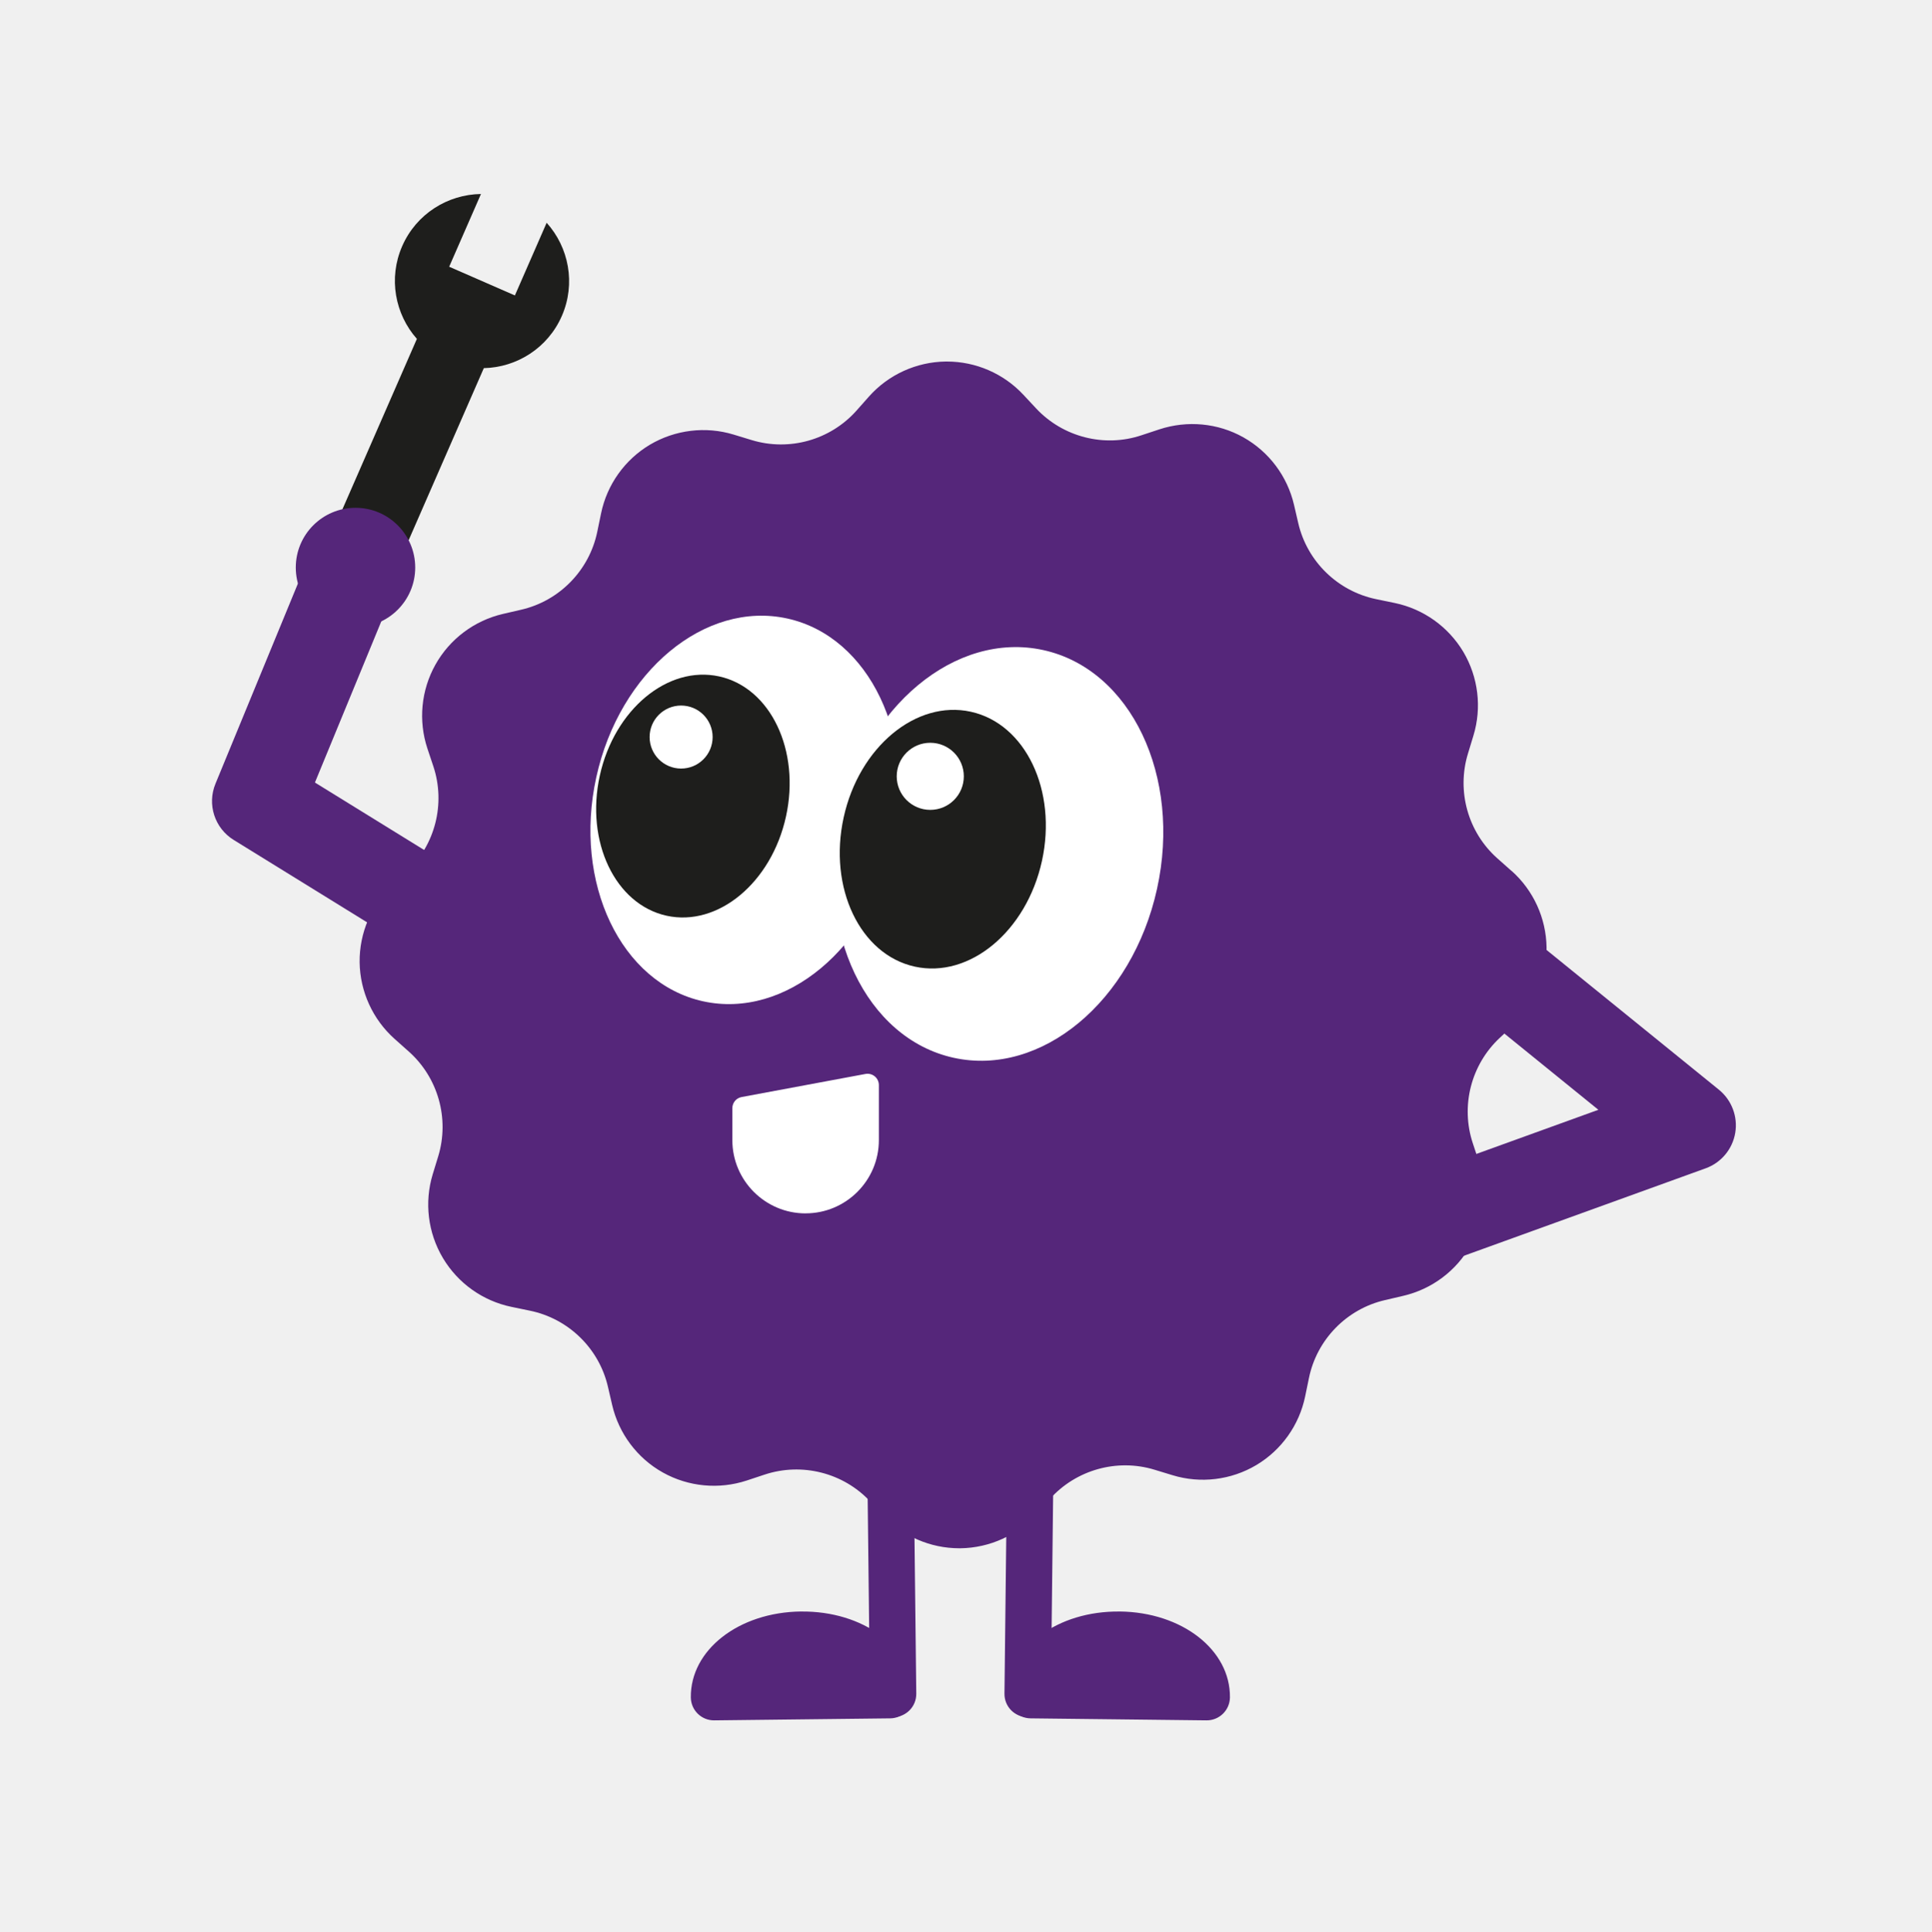
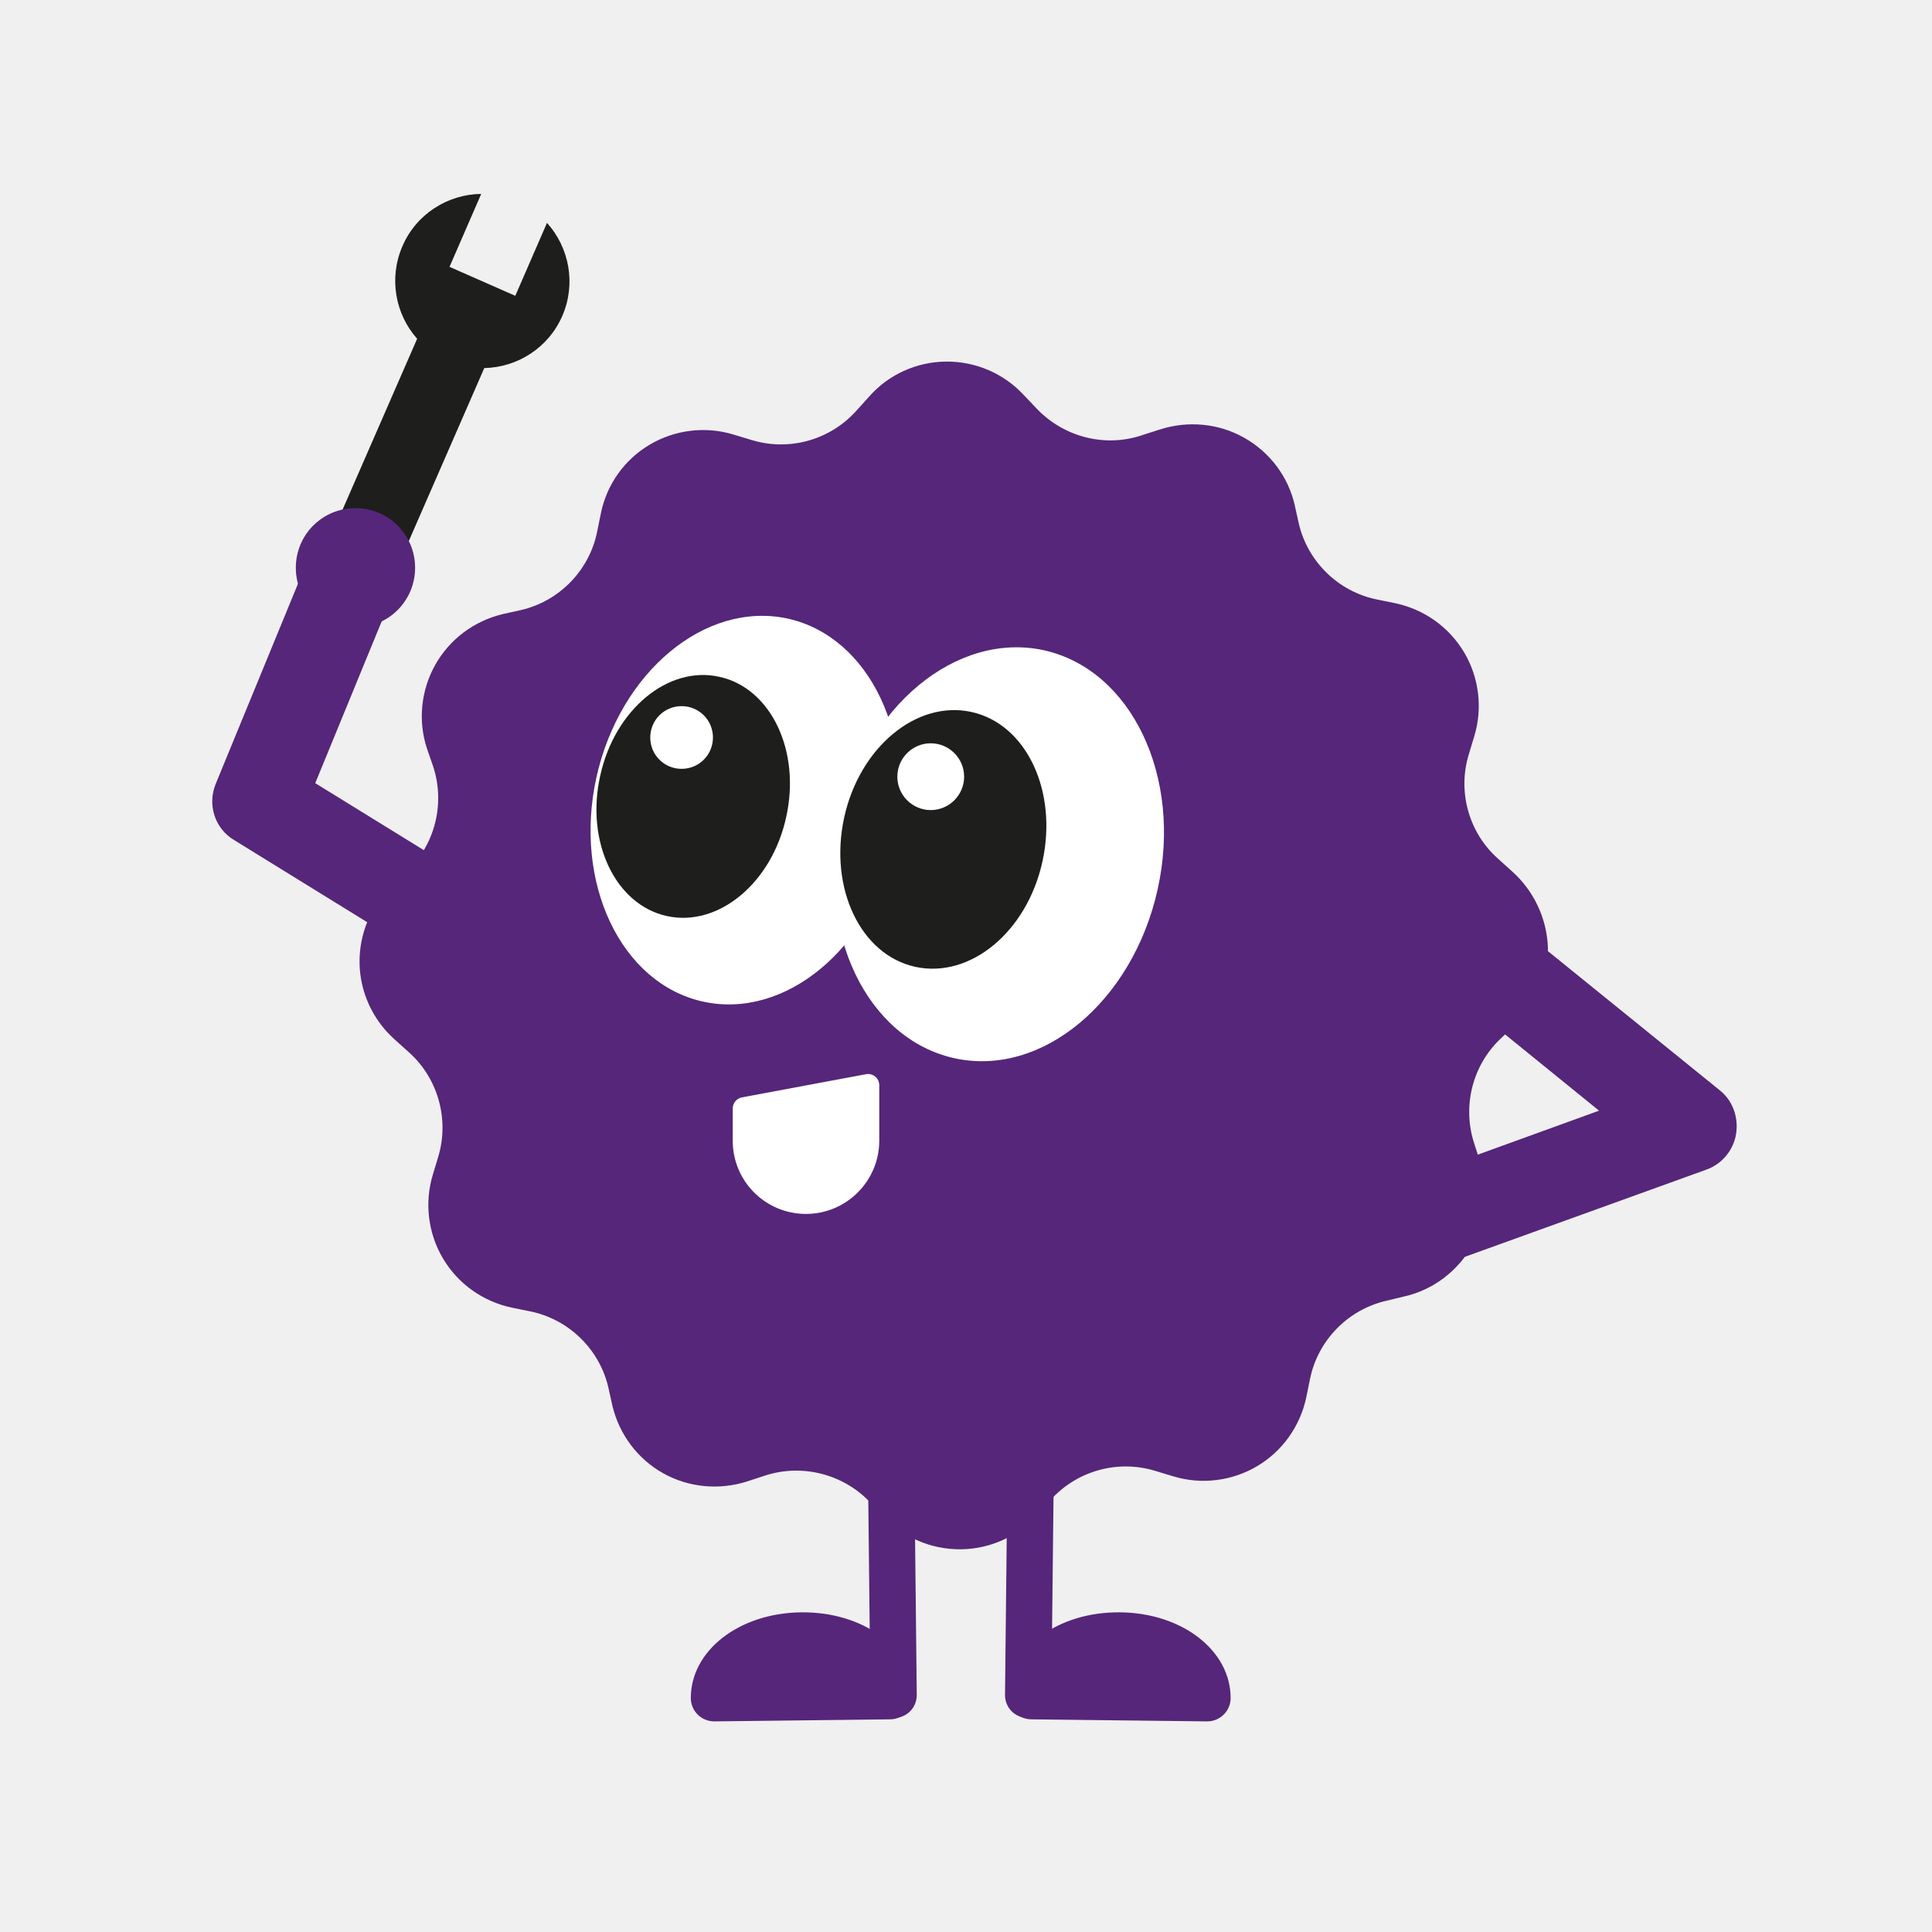
- <svg xmlns="http://www.w3.org/2000/svg" id="Calque_1" viewBox="0 0 566.93 566.93">
+ <svg xmlns="http://www.w3.org/2000/svg" xmlns:xlink="http://www.w3.org/1999/xlink" xml:space="preserve" viewBox="0 0 566.9 566.9">
  <defs>
-     <clipPath id="clippath">
-       <path style="fill:none" d="M0 0h566.93v566.93H0z" />
-     </clipPath>
-     <style>.cls-3{fill:#fff}.cls-4{fill:#1e1e1c}.cls-5{fill:#55267a}</style>
+     <path id="a" d="M0 0h566.9v566.9H0z" />
  </defs>
-   <g style="clip-path:url(#clippath)">
-     <path class="cls-5" d="m443.71 255.66-4.14-3.68c-8.62-7.64-12.01-19.72-8.64-30.74l1.61-5.3c2.51-8.22 1.42-17.17-2.96-24.57a30.76 30.76 0 0 0-20.16-14.36l-5.42-1.12c-11.3-2.33-20.28-11.08-22.88-22.31l-1.25-5.39A30.722 30.722 0 0 0 365 128.38c-7.48-4.2-16.44-5.03-24.63-2.35l-5.26 1.74c-10.91 3.67-23.09.54-30.95-7.88l-3.78-4.05a30.698 30.698 0 0 0-22.39-9.71h-.38c-8.6.11-16.81 3.85-22.52 10.28l-3.67 4.14c-7.67 8.62-19.72 12-30.75 8.64l-5.29-1.61c-8.24-2.52-17.19-1.41-24.58 2.96a30.703 30.703 0 0 0-14.35 20.16l-1.12 5.42c-2.33 11.29-11.08 20.27-22.31 22.86l-5.4 1.25c-8.37 1.95-15.59 7.36-19.79 14.87a30.68 30.68 0 0 0-2.36 24.64l1.75 5.24c3.63 10.95.54 23.1-7.89 30.97l-4.03 3.77a30.737 30.737 0 0 0-9.73 22.77c.12 8.59 3.86 16.79 10.29 22.51l4.13 3.68c8.61 7.65 12.01 19.71 8.66 30.74l-1.62 5.29a30.66 30.66 0 0 0 23.14 38.94l5.41 1.12c11.29 2.32 20.28 11.07 22.88 22.31l1.25 5.39c1.95 8.38 7.37 15.61 14.88 19.8 7.52 4.21 16.48 5.03 24.63 2.35l5.25-1.74c10.95-3.62 23.11-.54 30.97 7.88l3.77 4.04a30.659 30.659 0 0 0 22.38 9.71h.36c8.61-.11 16.82-3.85 22.53-10.28l3.67-4.14c7.68-8.61 19.75-12 30.76-8.64l5.29 1.61c8.23 2.52 17.18 1.43 24.58-2.96a30.694 30.694 0 0 0 14.36-20.16l1.12-5.42c2.32-11.29 11.07-20.26 22.31-22.86l5.39-1.26a30.706 30.706 0 0 0 19.79-14.84c4.21-7.5 5.07-16.49 2.36-24.65l-1.74-5.26c-3.65-10.93-.55-23.08 7.88-30.96l4.05-3.77a30.681 30.681 0 0 0 9.71-22.77 30.73 30.73 0 0 0-10.28-22.51" />
-     <path class="cls-5" d="M301.6 504.09c-3.76-.04-6.77-3.12-6.73-6.89l.74-64.76c.04-3.76 3.13-6.77 6.89-6.73 3.76.04 6.77 3.12 6.73 6.88l-.74 64.76c-.04 3.76-3.12 6.77-6.89 6.73" />
-     <path class="cls-5" d="M328.71 473.08c-18.3-.21-32.76 10.55-32.92 24.48a6.803 6.803 0 0 0 6.73 6.88l51.65.59c3.76.04 6.84-2.97 6.89-6.73.16-13.94-14.05-25.02-32.35-25.23M262.25 504.09c3.76-.04 6.77-3.12 6.73-6.89l-.74-64.76a6.803 6.803 0 0 0-6.88-6.73 6.803 6.803 0 0 0-6.73 6.88l.74 64.76a6.803 6.803 0 0 0 6.88 6.73" />
-     <path class="cls-5" d="M235.14 473.08c18.3-.21 32.76 10.55 32.92 24.48a6.803 6.803 0 0 1-6.73 6.88l-51.65.59a6.803 6.803 0 0 1-6.88-6.73c-.16-13.94 14.05-25.02 32.35-25.23" />
-     <path class="cls-3" d="M175.05 228.14c-6.83 31.03 7.21 60.49 31.34 65.8 24.14 5.31 49.24-15.54 56.07-46.57 6.83-31.03-7.21-60.49-31.34-65.8-24.14-5.31-49.24 15.54-56.07 46.57" />
-     <path class="cls-4" d="M176.08 227.68c-4.27 19.4 4.51 37.82 19.6 41.14 15.09 3.32 30.78-9.71 35.05-29.11 4.27-19.4-4.5-37.82-19.6-41.14-15.09-3.32-30.78 9.71-35.05 29.11" />
-     <path class="cls-3" d="M209.2 216.37c0-5.11-4.14-9.25-9.25-9.25s-9.25 4.14-9.25 9.25 4.14 9.25 9.25 9.25 9.25-4.14 9.25-9.25M246.57 240.44c-7.27 33.05 7.68 64.43 33.38 70.08 25.71 5.66 52.44-16.55 59.71-49.6 7.27-33.05-7.67-64.43-33.38-70.08-25.71-5.66-52.44 16.55-59.71 49.6" />
-     <path class="cls-4" d="M247.67 239.95c-4.55 20.66 4.8 40.28 20.87 43.81 16.07 3.54 32.79-10.35 37.33-31.01 4.54-20.66-4.8-40.28-20.87-43.81-16.07-3.54-32.79 10.35-37.33 31.01" />
-     <path class="cls-3" d="M282.94 227.9c0-5.44-4.41-9.85-9.85-9.85s-9.85 4.41-9.85 9.85 4.41 9.85 9.85 9.85 9.85-4.41 9.85-9.85M254.67 318.53v16.16c0 10-8.18 18.18-18.18 18.18s-18.18-8.18-18.18-18.18v-9.39l36.37-6.78Z" />
-     <path class="cls-3" d="M236.49 356.2c-11.86 0-21.5-9.65-21.5-21.5v-9.39c0-1.6 1.14-2.97 2.71-3.26l36.37-6.78a3.321 3.321 0 0 1 3.93 3.26v16.16c0 11.86-9.65 21.5-21.5 21.5m-14.86-28.13v6.63c0 8.2 6.67 14.87 14.86 14.87s14.87-6.67 14.87-14.87v-12.17l-29.73 5.54Z" />
-     <path class="cls-5" d="m504.61 319.9-57.77-46.84a13.37 13.37 0 0 0-9.86-2.93c-3.57.37-6.78 2.11-9.04 4.9-4.66 5.75-3.78 14.23 1.98 18.89l39.3 31.87-51.02 18.46c-6.96 2.52-10.58 10.23-8.07 17.2 1.92 5.3 6.99 8.87 12.63 8.87 1.57 0 3.11-.27 4.57-.8l73.39-26.55a13.44 13.44 0 0 0 8.68-10.41c.8-4.76-1.04-9.61-4.79-12.66M151.45 266.16l-59-36.44 23.95-58.16c2.82-6.85-.47-14.71-7.31-17.53a13.325 13.325 0 0 0-10.28.02 13.326 13.326 0 0 0-7.25 7.29l-28.3 68.71a13.384 13.384 0 0 0 5.37 16.54l68.71 42.44c2.12 1.31 4.56 2 7.06 2 4.69 0 8.96-2.38 11.44-6.38 3.88-6.3 1.92-14.59-4.38-18.49" />
-     <path class="cls-4" d="m160.48 65.38-9.33 21.35-10.84-4.74-8.45-3.69 9.33-21.35c-9.74.13-18.98 5.82-23.13 15.32-4.12 9.43-2.08 19.98 4.32 27.21l-24.03 55c-.27.63-.44 1.27-.55 1.91-.53 3.41 1.25 6.88 4.56 8.32l1.51.66 3.9 1.71c3.31 1.45 7.07.4 9.2-2.31.41-.51.76-1.08 1.03-1.7l24.03-55c9.65-.21 18.78-5.88 22.9-15.31 4.15-9.51 2.05-20.15-4.47-27.38" />
-     <path class="cls-5" d="M86.83 166.6c0-9.68 7.85-17.53 17.53-17.53s17.53 7.85 17.53 17.53-7.85 17.53-17.53 17.53-17.53-7.85-17.53-17.53" />
-   </g>
+   <clipPath id="b">
+     <use xlink:href="#a" overflow="visible" />
+   </clipPath>
+   <path fill="#55267A" d="m443.7 255.7-4.1-3.7c-8.6-7.6-12-19.7-8.6-30.7l1.6-5.3c2.5-8.2 1.4-17.2-3-24.6-4.4-7.4-11.7-12.6-20.2-14.4l-5.4-1.1c-11.3-2.3-20.3-11.1-22.9-22.3l-1.2-5.4c-1.9-8.4-7.4-15.6-14.9-19.8-7.5-4.2-16.4-5-24.6-2.4l-5.3 1.7c-10.9 3.7-23.1.5-31-7.9l-3.8-4c-5.8-6.2-13.9-9.7-22.4-9.7h-.4c-8.6.1-16.8 3.8-22.5 10.3l-3.7 4.1c-7.7 8.6-19.7 12-30.8 8.6l-5.3-1.6c-8.2-2.5-17.2-1.4-24.6 3-7.4 4.4-12.6 11.7-14.3 20.2l-1.1 5.4c-2.3 11.3-11.1 20.3-22.3 22.9l-5.4 1.2c-8.4 2-15.6 7.4-19.8 14.9-4.2 7.5-5.1 16.5-2.4 24.6l1.8 5.2c3.6 11 .5 23.1-7.9 31l-4 3.8c-6.3 5.9-9.8 14.2-9.7 22.8.1 8.6 3.9 16.8 10.3 22.5l4.1 3.7c8.6 7.6 12 19.7 8.7 30.7l-1.6 5.3c-2.5 8.2-1.4 17.2 3 24.6 4.4 7.4 11.7 12.6 20.2 14.4l5.4 1.1c11.3 2.3 20.3 11.1 22.9 22.3l1.2 5.4c2 8.4 7.4 15.6 14.9 19.8 7.5 4.2 16.5 5 24.6 2.4l5.2-1.7c10.9-3.6 23.1-.5 31 7.9l3.8 4c5.8 6.2 13.9 9.7 22.4 9.7h.4c8.6-.1 16.8-3.8 22.5-10.3l3.7-4.1c7.7-8.6 19.7-12 30.8-8.6l5.3 1.6c8.2 2.5 17.2 1.4 24.6-3 7.4-4.4 12.6-11.7 14.4-20.2l1.1-5.4c2.3-11.3 11.1-20.3 22.3-22.9l5.4-1.3c8.4-1.9 15.6-7.4 19.8-14.8 4.2-7.5 5.1-16.5 2.4-24.7l-1.7-5.3c-3.6-10.9-.6-23.1 7.9-31l4-3.8c6.3-5.9 9.8-14.2 9.7-22.8-.3-8.4-4.1-16.6-10.5-22.3" clip-path="url(#b)" />
+   <path fill="#55267A" d="M301.6 504.1c-3.8 0-6.8-3.1-6.7-6.9l.7-64.8c0-3.8 3.1-6.8 6.9-6.7 3.8 0 6.8 3.1 6.7 6.9l-.7 64.8c-.1 3.7-3.1 6.7-6.9 6.7" clip-path="url(#b)" />
+   <path fill="#55267A" d="M328.7 473.1c-18.3-.2-32.8 10.5-32.9 24.5 0 3.8 3 6.8 6.7 6.9l51.7.6c3.8 0 6.8-3 6.9-6.7.1-14-14.1-25.1-32.4-25.3M262.3 504.1c3.8 0 6.8-3.1 6.7-6.9l-.7-64.8c0-3.8-3.1-6.8-6.9-6.7-3.8 0-6.8 3.1-6.7 6.9l.7 64.8c0 3.7 3.1 6.7 6.9 6.7" clip-path="url(#b)" />
+   <path fill="#55267A" d="M235.1 473.1c18.3-.2 32.8 10.5 32.9 24.5 0 3.8-3 6.8-6.7 6.9l-51.7.6c-3.8 0-6.8-3-6.9-6.7-.1-14 14.1-25.1 32.4-25.3" clip-path="url(#b)" />
+   <path fill="#FFF" d="M175 228.1c-6.8 31 7.2 60.5 31.3 65.8 24.1 5.3 49.2-15.5 56.1-46.6 6.8-31-7.2-60.5-31.3-65.8-24.1-5.2-49.2 15.6-56.1 46.6" clip-path="url(#b)" />
+   <path fill="#1E1E1C" d="M176.1 227.7c-4.3 19.4 4.5 37.8 19.6 41.1 15.1 3.3 30.8-9.7 35-29.1 4.3-19.4-4.5-37.8-19.6-41.1-15.1-3.4-30.8 9.7-35 29.1" clip-path="url(#b)" />
+   <path fill="#FFF" d="M209.2 216.4c0-5.1-4.1-9.2-9.2-9.2s-9.2 4.1-9.2 9.2 4.1 9.2 9.2 9.2 9.2-4.1 9.2-9.2M246.6 240.4c-7.3 33 7.7 64.4 33.4 70.1 25.7 5.7 52.4-16.6 59.7-49.6 7.3-33-7.7-64.4-33.4-70.1-25.7-5.6-52.5 16.6-59.7 49.6" clip-path="url(#b)" />
+   <path fill="#1E1E1C" d="M247.7 239.9c-4.5 20.7 4.8 40.3 20.9 43.8 16.1 3.5 32.8-10.3 37.3-31s-4.8-40.3-20.9-43.8c-16.1-3.5-32.8 10.4-37.3 31" clip-path="url(#b)" />
+   <path fill="#FFF" d="M282.9 227.9c0-5.4-4.4-9.8-9.8-9.8s-9.8 4.4-9.8 9.8 4.4 9.8 9.8 9.8 9.8-4.4 9.8-9.8M254.7 318.5v16.2c0 10-8.2 18.2-18.2 18.2s-18.2-8.2-18.2-18.2v-9.4l36.4-6.8z" clip-path="url(#b)" />
+   <path fill="#FFF" d="M236.5 356.2c-11.9 0-21.5-9.6-21.5-21.5v-9.4c0-1.6 1.1-3 2.7-3.3l36.4-6.8c1-.2 2 .1 2.7.7.8.6 1.2 1.6 1.2 2.6v16.2c0 11.9-9.7 21.5-21.5 21.5m-14.9-28.1v6.6c0 8.2 6.7 14.9 14.9 14.9s14.9-6.7 14.9-14.9v-12.2l-29.8 5.6z" clip-path="url(#b)" />
+   <path fill="#55267A" d="m504.6 319.9-57.8-46.8c-2.8-2.3-6.3-3.3-9.9-2.9-3.6.4-6.8 2.1-9 4.9-4.7 5.8-3.8 14.2 2 18.9l39.3 31.9-51 18.5c-7 2.5-10.6 10.2-8.1 17.2 1.9 5.3 7 8.9 12.6 8.9 1.6 0 3.1-.3 4.6-.8l73.4-26.5c4.5-1.6 7.9-5.6 8.7-10.4.8-5-1-9.9-4.8-12.9M151.5 266.2l-59-36.4 23.9-58.2c2.8-6.8-.5-14.7-7.3-17.5-3.3-1.4-7-1.4-10.3 0-3.3 1.4-5.9 4-7.3 7.3L63.3 230c-2.5 6.1-.3 13.1 5.4 16.5l68.7 42.4c2.1 1.3 4.6 2 7.1 2 4.7 0 9-2.4 11.4-6.4 3.8-6.2 1.9-14.4-4.4-18.3" clip-path="url(#b)" />
+   <path fill="#1E1E1C" d="m160.5 65.4-9.3 21.4-10.9-4.8-8.4-3.7 9.3-21.4c-9.7.1-19 5.8-23.1 15.3-4.1 9.4-2.1 20 4.3 27.2l-24 55c-.3.6-.4 1.3-.5 1.9-.5 3.4 1.3 6.9 4.6 8.3l1.5.7 3.9 1.7c3.3 1.4 7.1.4 9.2-2.3.4-.5.8-1.1 1-1.7l24-55c9.7-.2 18.8-5.9 22.9-15.3 4.1-9.5 2-20.1-4.5-27.3" clip-path="url(#b)" />
+   <path fill="#55267A" d="M86.8 166.6c0-9.7 7.8-17.5 17.5-17.5s17.5 7.8 17.5 17.5-7.8 17.5-17.5 17.5c-9.6 0-17.5-7.8-17.5-17.5" clip-path="url(#b)" />
</svg>
